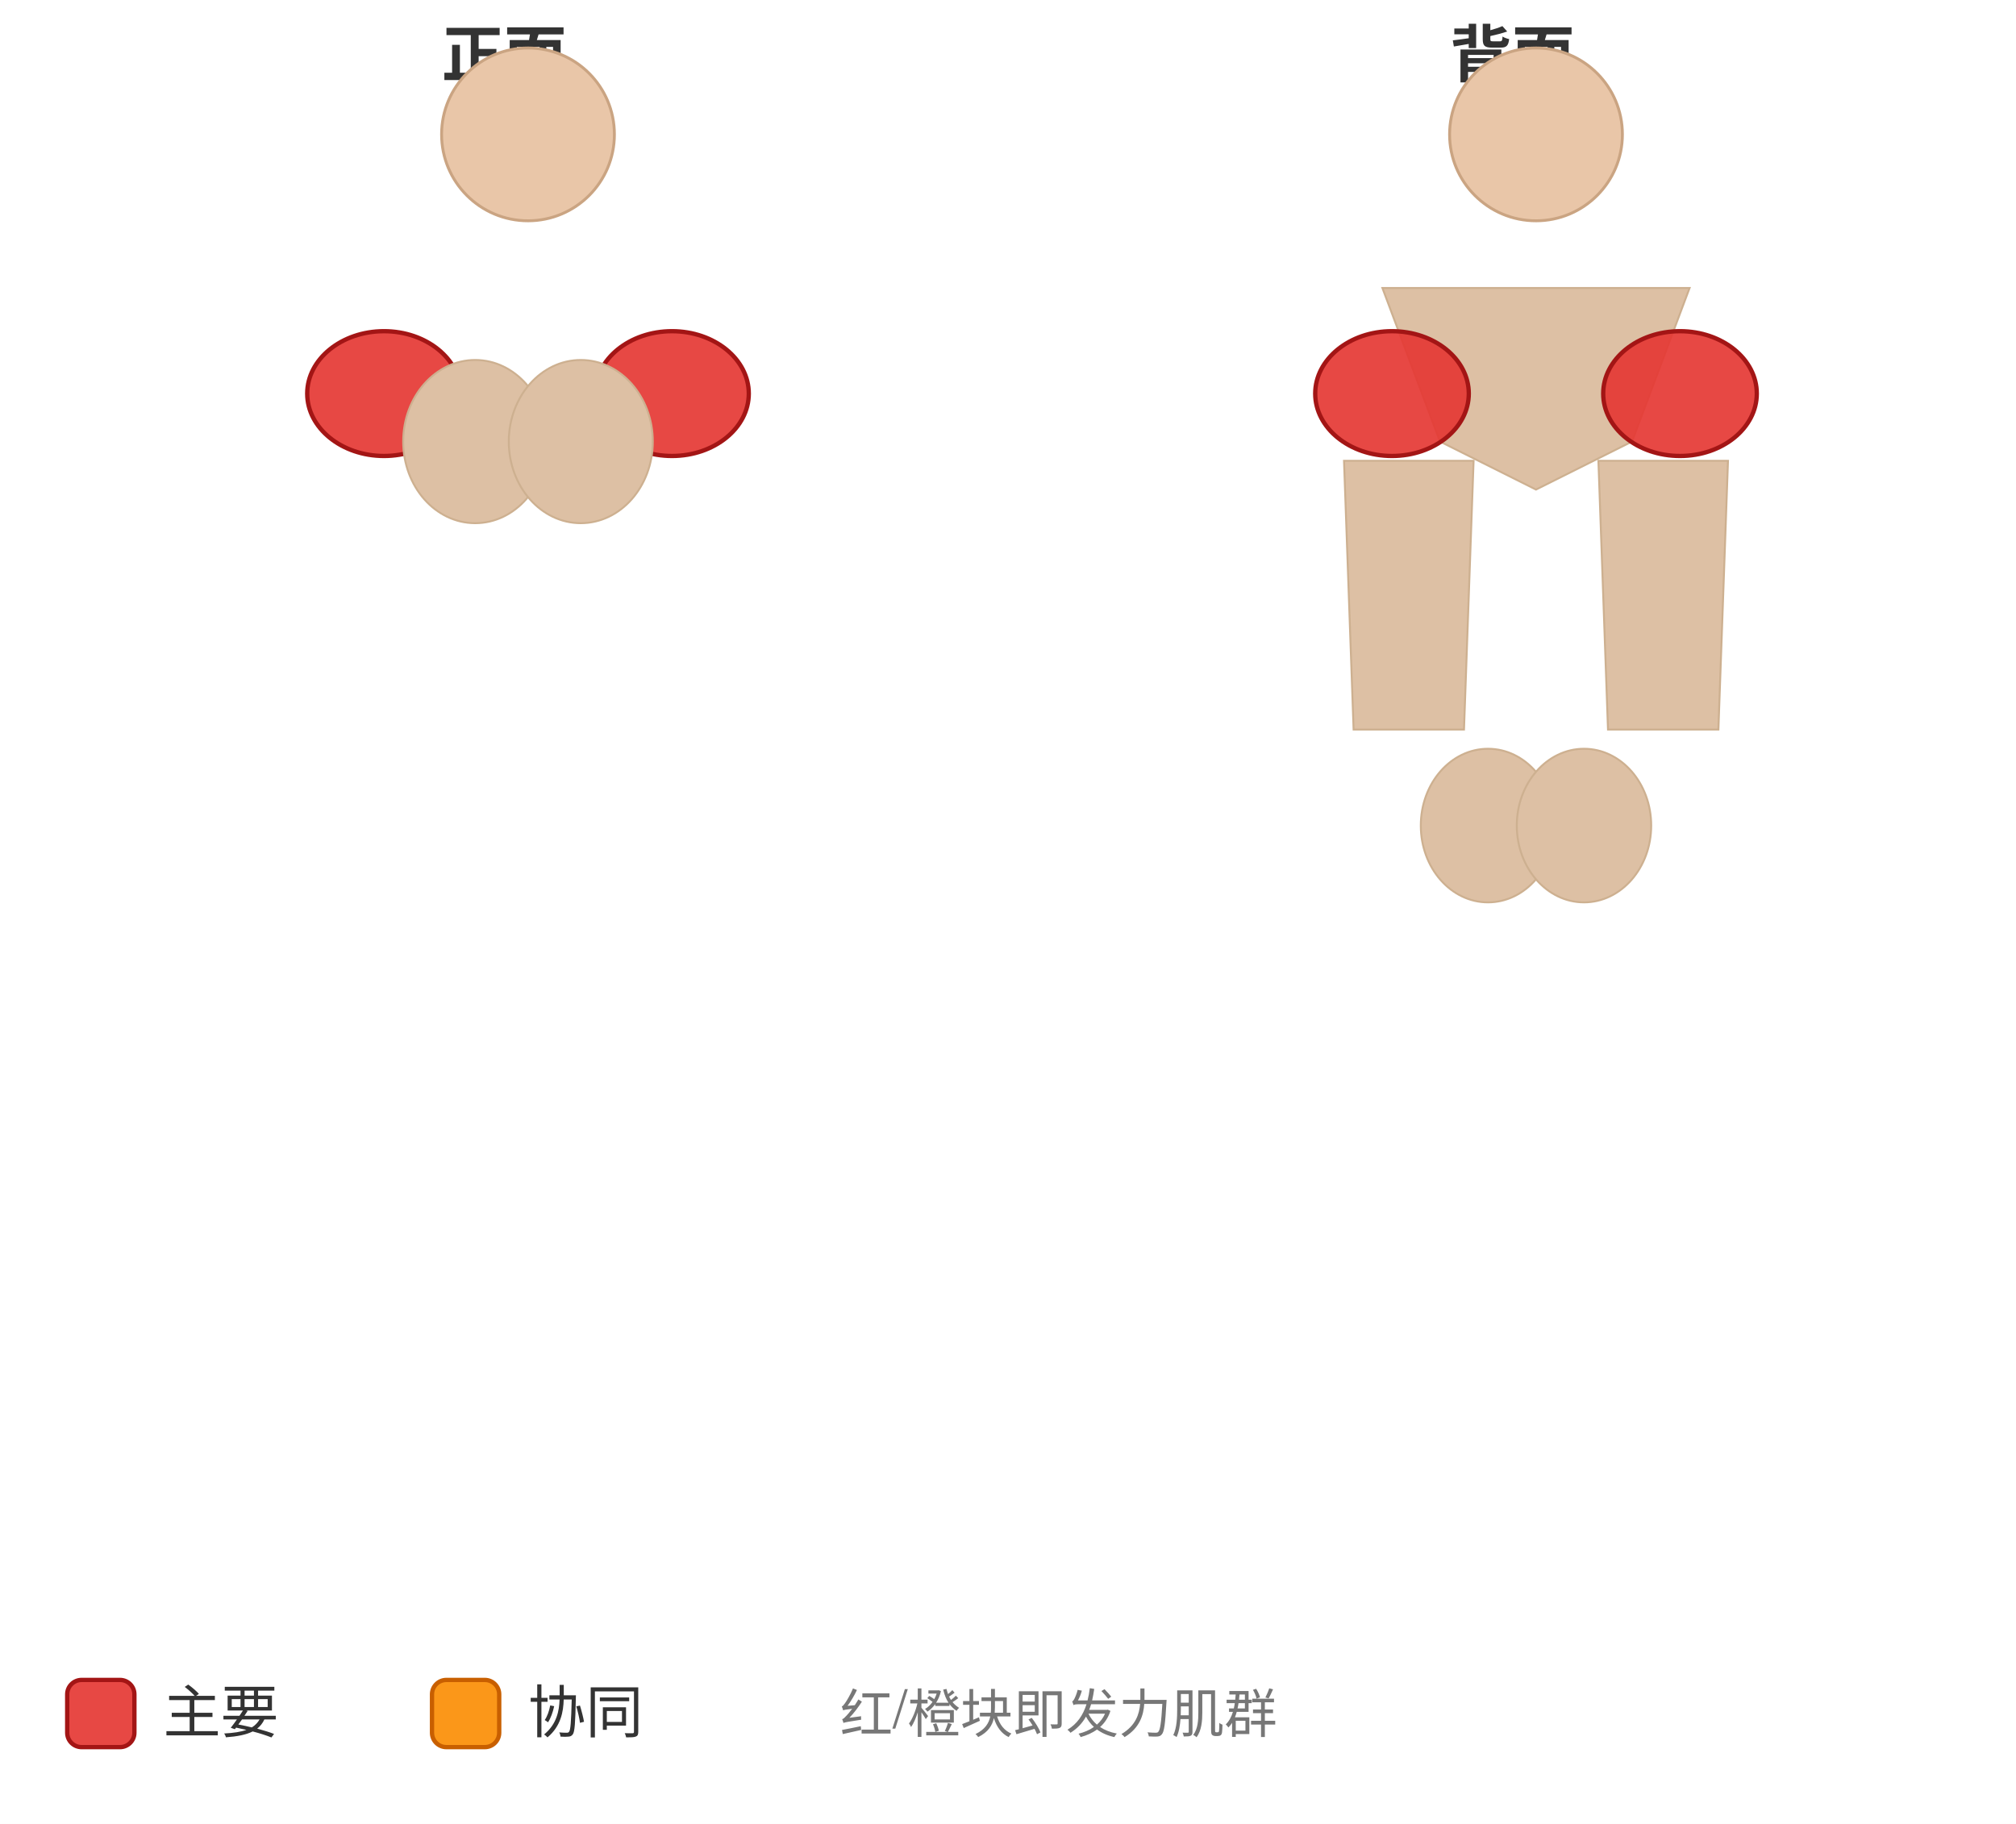
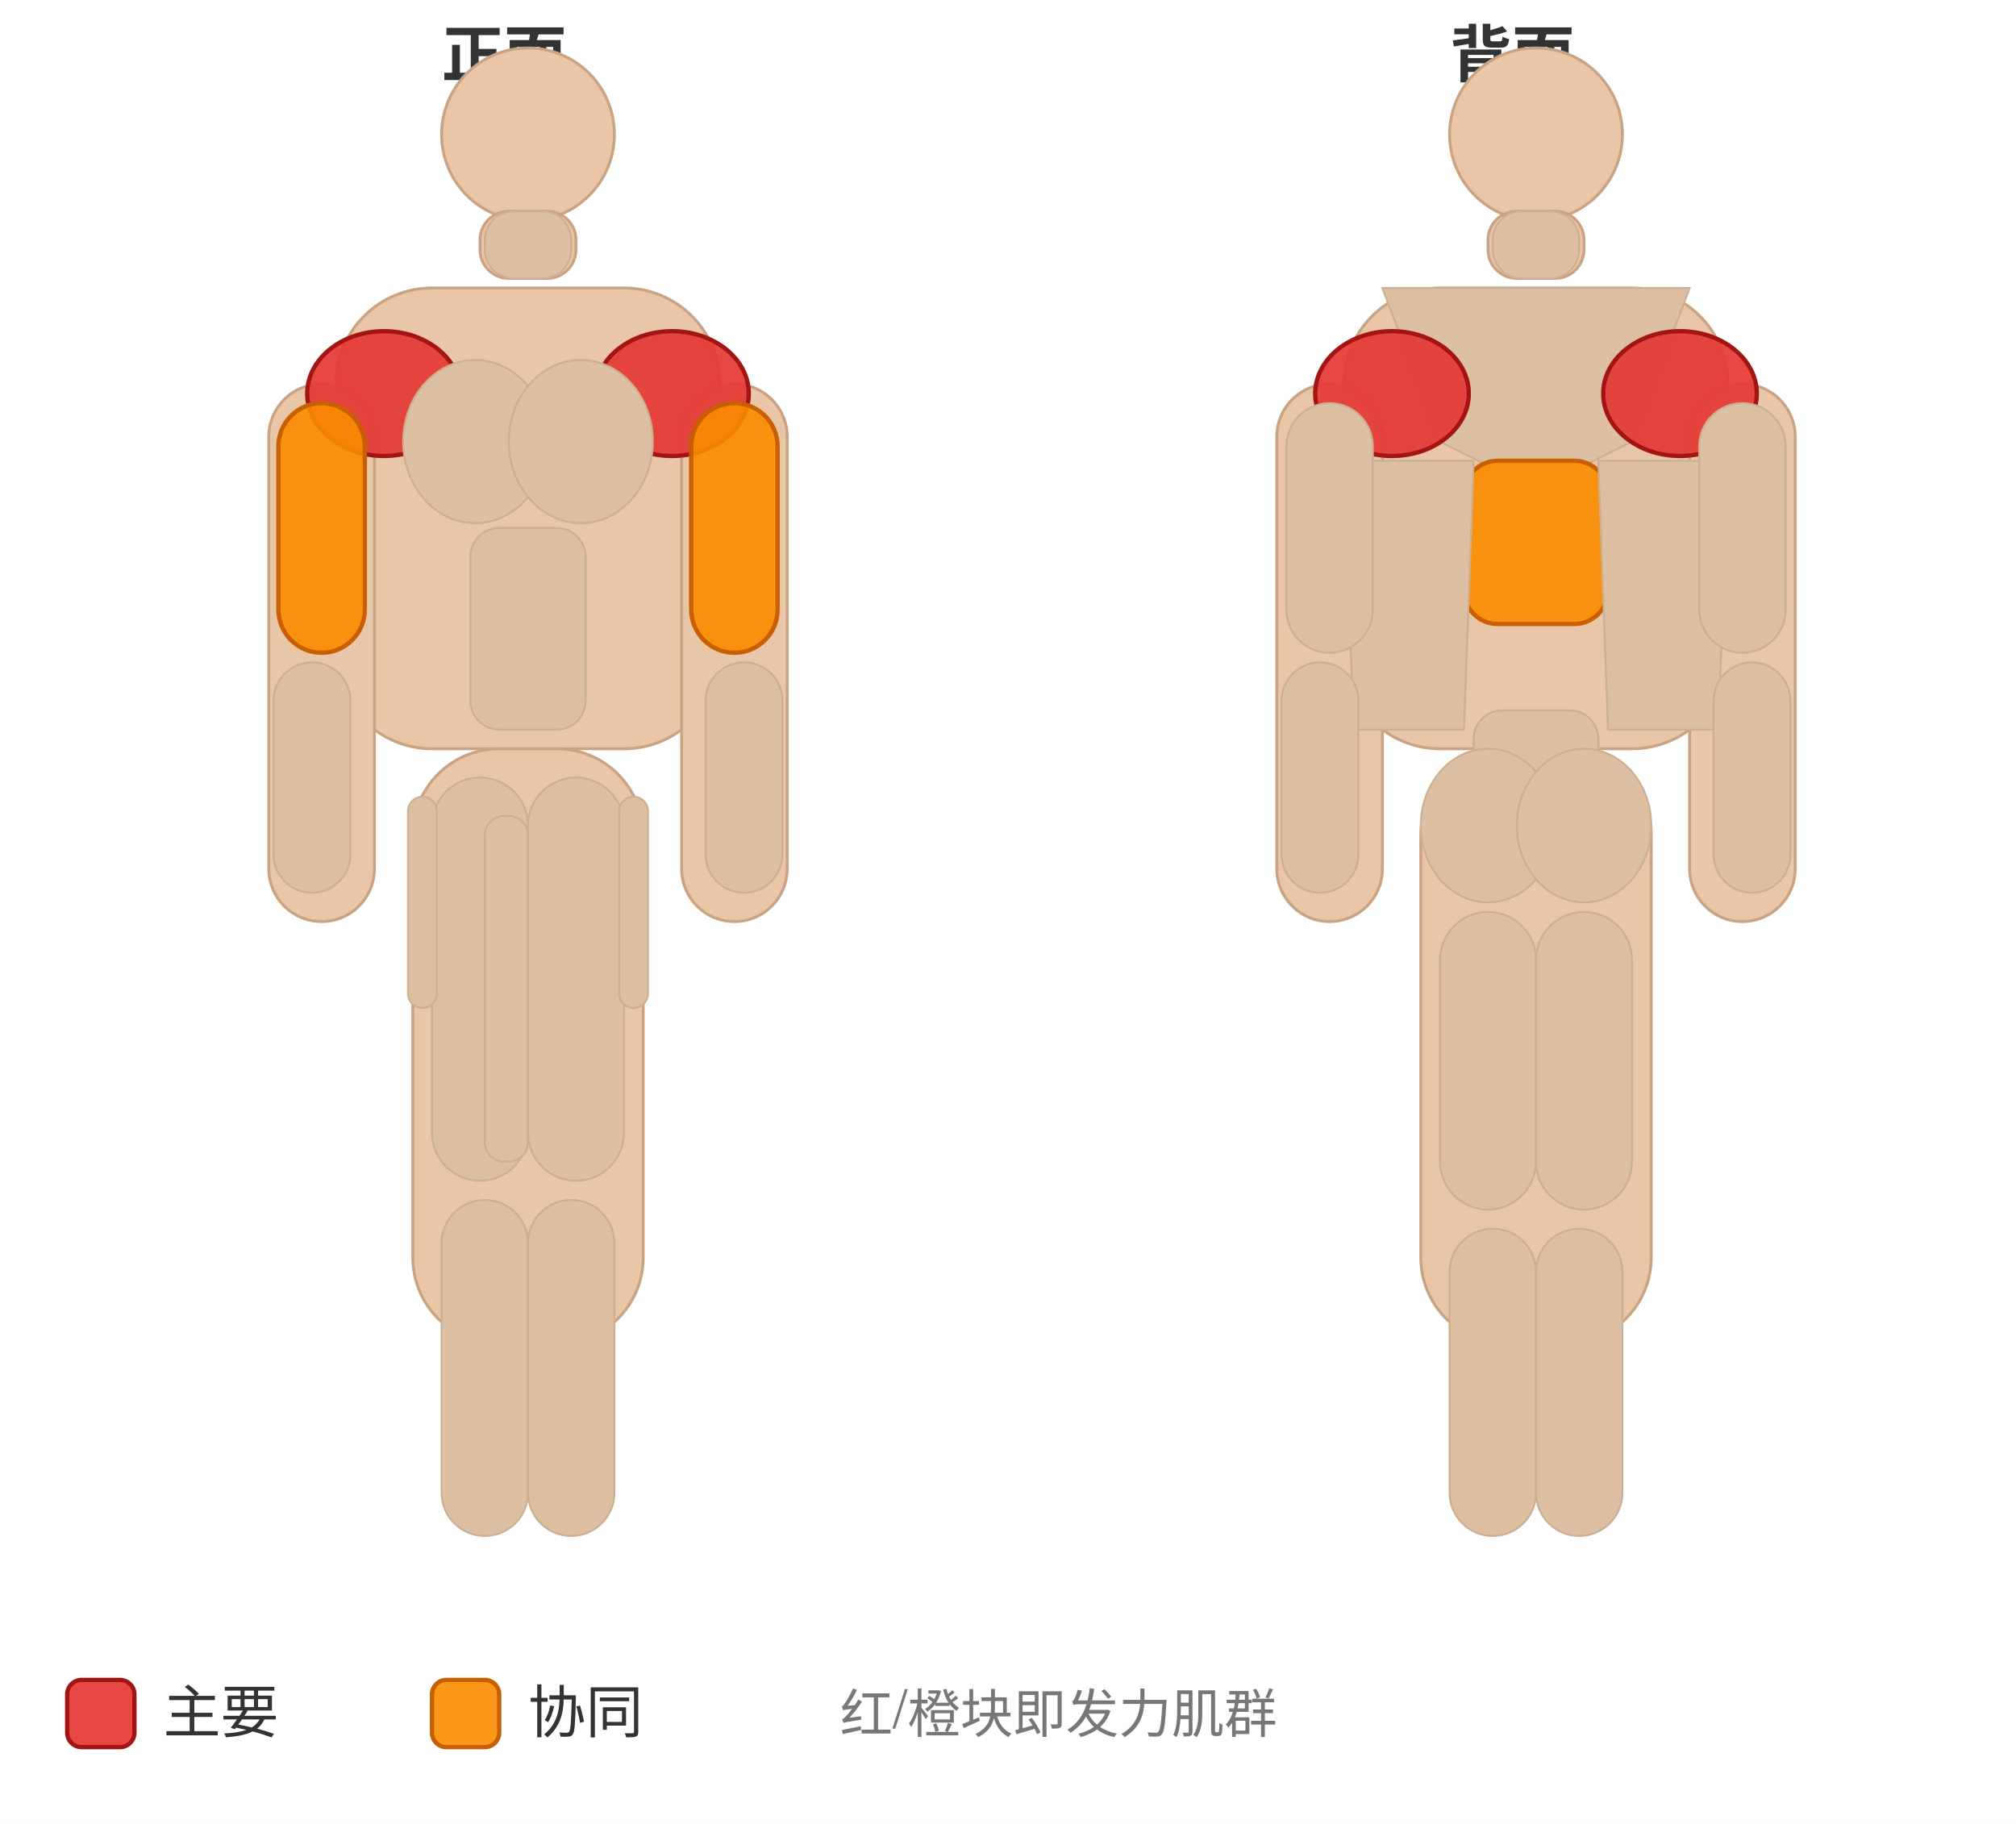
- <svg xmlns="http://www.w3.org/2000/svg" viewBox="0 0 420 380" font-family="-apple-system,Segoe UI,Helvetica,Arial,sans-serif">
+ <svg xmlns="http://www.w3.org/2000/svg" viewBox="0 0 420 380" width="420" height="380" font-family="-apple-system,Segoe UI,Helvetica,Arial,sans-serif">
  <rect width="420" height="380" fill="#ffffff" />
  <text x="105" y="16" font-size="13" font-weight="700" text-anchor="middle" fill="#333">正面</text>
  <text x="315" y="16" font-size="13" font-weight="700" text-anchor="middle" fill="#333">背面</text>
  <g transform="translate(10,0)">
    <circle fill="#e9c6a8" stroke="#caa482" stroke-width="0.6" cx="100" cy="28" r="18" />
-     <rect fill="#e9c6a8" stroke="#caa482" stroke-width="0.6" x="90" y="44" w="20" h="14" rx="6" />
-     <rect fill="#e9c6a8" stroke="#caa482" stroke-width="0.6" x="60" y="60" w="80" h="96" rx="20" />
-     <rect fill="#e9c6a8" stroke="#caa482" stroke-width="0.6" x="46" y="80" w="22" h="112" rx="11" />
-     <rect fill="#e9c6a8" stroke="#caa482" stroke-width="0.6" x="132" y="80" w="22" h="112" rx="11" />
-     <rect fill="#e9c6a8" stroke="#caa482" stroke-width="0.6" x="76" y="156" w="48" h="124" rx="18" />
-     <rect fill="#ddc0a4" stroke="#cdb090" stroke-width="0.4" x="91" y="44" w="18" h="14" rx="6" />
+     <rect fill="#e9c6a8" stroke="#caa482" stroke-width="0.6" x="90" y="44" width="20" height="14" rx="6" />
+     <rect fill="#e9c6a8" stroke="#caa482" stroke-width="0.6" x="60" y="60" width="80" height="96" rx="20" />
+     <rect fill="#e9c6a8" stroke="#caa482" stroke-width="0.6" x="46" y="80" width="22" height="112" rx="11" />
+     <rect fill="#e9c6a8" stroke="#caa482" stroke-width="0.6" x="132" y="80" width="22" height="112" rx="11" />
+     <rect fill="#e9c6a8" stroke="#caa482" stroke-width="0.6" x="76" y="156" width="48" height="124" rx="18" />
+     <rect fill="#ddc0a4" stroke="#cdb090" stroke-width="0.4" x="91" y="44" width="18" height="14" rx="6" />
    <ellipse fill="#e53935" fill-opacity="0.92" stroke="#a31515" stroke-width="0.9" cx="70" cy="82" rx="16" ry="13" />
    <ellipse fill="#e53935" fill-opacity="0.92" stroke="#a31515" stroke-width="0.9" cx="130" cy="82" rx="16" ry="13" />
    <ellipse fill="#ddc0a4" stroke="#cdb090" stroke-width="0.4" cx="89" cy="92" rx="15" ry="17" />
    <ellipse fill="#ddc0a4" stroke="#cdb090" stroke-width="0.4" cx="111" cy="92" rx="15" ry="17" />
-     <rect fill="#fb8c00" fill-opacity="0.9" stroke="#c85f00" stroke-width="0.9" x="48" y="84" w="18" h="52" rx="9" />
-     <rect fill="#fb8c00" fill-opacity="0.9" stroke="#c85f00" stroke-width="0.9" x="134" y="84" w="18" h="52" rx="9" />
-     <rect fill="#ddc0a4" stroke="#cdb090" stroke-width="0.4" x="47" y="138" w="16" h="48" rx="8" />
-     <rect fill="#ddc0a4" stroke="#cdb090" stroke-width="0.4" x="137" y="138" w="16" h="48" rx="8" />
-     <rect fill="#ddc0a4" stroke="#cdb090" stroke-width="0.4" x="88" y="110" w="24" h="42" rx="6" />
-     <rect fill="#ddc0a4" stroke="#cdb090" stroke-width="0.4" x="80" y="162" w="20" h="84" rx="10" />
-     <rect fill="#ddc0a4" stroke="#cdb090" stroke-width="0.4" x="100" y="162" w="20" h="84" rx="10" />
-     <rect fill="#ddc0a4" stroke="#cdb090" stroke-width="0.4" x="91" y="170" w="9" h="72" rx="4" />
-     <rect fill="#ddc0a4" stroke="#cdb090" stroke-width="0.4" x="75" y="166" w="6" h="44" rx="3" />
-     <rect fill="#ddc0a4" stroke="#cdb090" stroke-width="0.4" x="119" y="166" w="6" h="44" rx="3" />
-     <rect fill="#ddc0a4" stroke="#cdb090" stroke-width="0.4" x="82" y="250" w="18" h="70" rx="9" />
-     <rect fill="#ddc0a4" stroke="#cdb090" stroke-width="0.4" x="100" y="250" w="18" h="70" rx="9" />
+     <rect fill="#fb8c00" fill-opacity="0.9" stroke="#c85f00" stroke-width="0.9" x="48" y="84" width="18" height="52" rx="9" />
+     <rect fill="#fb8c00" fill-opacity="0.9" stroke="#c85f00" stroke-width="0.9" x="134" y="84" width="18" height="52" rx="9" />
+     <rect fill="#ddc0a4" stroke="#cdb090" stroke-width="0.4" x="47" y="138" width="16" height="48" rx="8" />
+     <rect fill="#ddc0a4" stroke="#cdb090" stroke-width="0.4" x="137" y="138" width="16" height="48" rx="8" />
+     <rect fill="#ddc0a4" stroke="#cdb090" stroke-width="0.4" x="88" y="110" width="24" height="42" rx="6" />
+     <rect fill="#ddc0a4" stroke="#cdb090" stroke-width="0.4" x="80" y="162" width="20" height="84" rx="10" />
+     <rect fill="#ddc0a4" stroke="#cdb090" stroke-width="0.4" x="100" y="162" width="20" height="84" rx="10" />
+     <rect fill="#ddc0a4" stroke="#cdb090" stroke-width="0.4" x="91" y="170" width="9" height="72" rx="4" />
+     <rect fill="#ddc0a4" stroke="#cdb090" stroke-width="0.4" x="75" y="166" width="6" height="44" rx="3" />
+     <rect fill="#ddc0a4" stroke="#cdb090" stroke-width="0.4" x="119" y="166" width="6" height="44" rx="3" />
+     <rect fill="#ddc0a4" stroke="#cdb090" stroke-width="0.4" x="82" y="250" width="18" height="70" rx="9" />
+     <rect fill="#ddc0a4" stroke="#cdb090" stroke-width="0.4" x="100" y="250" width="18" height="70" rx="9" />
  </g>
  <g transform="translate(220,0)">
    <circle fill="#e9c6a8" stroke="#caa482" stroke-width="0.6" cx="100" cy="28" r="18" />
-     <rect fill="#e9c6a8" stroke="#caa482" stroke-width="0.6" x="90" y="44" w="20" h="14" rx="6" />
-     <rect fill="#e9c6a8" stroke="#caa482" stroke-width="0.6" x="60" y="60" w="80" h="96" rx="20" />
-     <rect fill="#e9c6a8" stroke="#caa482" stroke-width="0.6" x="46" y="80" w="22" h="112" rx="11" />
-     <rect fill="#e9c6a8" stroke="#caa482" stroke-width="0.6" x="132" y="80" w="22" h="112" rx="11" />
-     <rect fill="#e9c6a8" stroke="#caa482" stroke-width="0.6" x="76" y="156" w="48" h="124" rx="18" />
-     <rect fill="#ddc0a4" stroke="#cdb090" stroke-width="0.4" x="91" y="44" w="18" h="14" rx="6" />
+     <rect fill="#e9c6a8" stroke="#caa482" stroke-width="0.6" x="90" y="44" width="20" height="14" rx="6" />
+     <rect fill="#e9c6a8" stroke="#caa482" stroke-width="0.6" x="60" y="60" width="80" height="96" rx="20" />
+     <rect fill="#e9c6a8" stroke="#caa482" stroke-width="0.6" x="46" y="80" width="22" height="112" rx="11" />
+     <rect fill="#e9c6a8" stroke="#caa482" stroke-width="0.6" x="132" y="80" width="22" height="112" rx="11" />
+     <rect fill="#e9c6a8" stroke="#caa482" stroke-width="0.6" x="76" y="156" width="48" height="124" rx="18" />
+     <rect fill="#ddc0a4" stroke="#cdb090" stroke-width="0.4" x="91" y="44" width="18" height="14" rx="6" />
    <polygon fill="#ddc0a4" stroke="#cdb090" stroke-width="0.4" points="68,60 132,60 120,92 100,102 80,92" />
    <ellipse fill="#e53935" fill-opacity="0.92" stroke="#a31515" stroke-width="0.9" cx="70" cy="82" rx="16" ry="13" />
    <ellipse fill="#e53935" fill-opacity="0.92" stroke="#a31515" stroke-width="0.9" cx="130" cy="82" rx="16" ry="13" />
-     <rect fill="#fb8c00" fill-opacity="0.9" stroke="#c85f00" stroke-width="0.9" x="85" y="96" w="30" h="34" rx="7" />
+     <rect fill="#fb8c00" fill-opacity="0.9" stroke="#c85f00" stroke-width="0.9" x="85" y="96" width="30" height="34" rx="7" />
    <polygon fill="#ddc0a4" stroke="#cdb090" stroke-width="0.4" points="60,96 87,96 85,152 62,152" />
    <polygon fill="#ddc0a4" stroke="#cdb090" stroke-width="0.4" points="113,96 140,96 138,152 115,152" />
-     <rect fill="#ddc0a4" stroke="#cdb090" stroke-width="0.4" x="87" y="148" w="26" h="18" rx="6" />
-     <rect fill="#ddc0a4" stroke="#cdb090" stroke-width="0.4" x="48" y="84" w="18" h="52" rx="9" />
-     <rect fill="#ddc0a4" stroke="#cdb090" stroke-width="0.4" x="134" y="84" w="18" h="52" rx="9" />
-     <rect fill="#ddc0a4" stroke="#cdb090" stroke-width="0.4" x="47" y="138" w="16" h="48" rx="8" />
-     <rect fill="#ddc0a4" stroke="#cdb090" stroke-width="0.4" x="137" y="138" w="16" h="48" rx="8" />
+     <rect fill="#ddc0a4" stroke="#cdb090" stroke-width="0.4" x="87" y="148" width="26" height="18" rx="6" />
+     <rect fill="#ddc0a4" stroke="#cdb090" stroke-width="0.4" x="48" y="84" width="18" height="52" rx="9" />
+     <rect fill="#ddc0a4" stroke="#cdb090" stroke-width="0.4" x="134" y="84" width="18" height="52" rx="9" />
+     <rect fill="#ddc0a4" stroke="#cdb090" stroke-width="0.4" x="47" y="138" width="16" height="48" rx="8" />
+     <rect fill="#ddc0a4" stroke="#cdb090" stroke-width="0.4" x="137" y="138" width="16" height="48" rx="8" />
    <ellipse fill="#ddc0a4" stroke="#cdb090" stroke-width="0.4" cx="90" cy="172" rx="14" ry="16" />
    <ellipse fill="#ddc0a4" stroke="#cdb090" stroke-width="0.4" cx="110" cy="172" rx="14" ry="16" />
-     <rect fill="#ddc0a4" stroke="#cdb090" stroke-width="0.4" x="80" y="190" w="20" h="62" rx="10" />
-     <rect fill="#ddc0a4" stroke="#cdb090" stroke-width="0.4" x="100" y="190" w="20" h="62" rx="10" />
-     <rect fill="#ddc0a4" stroke="#cdb090" stroke-width="0.4" x="82" y="256" w="18" h="64" rx="9" />
-     <rect fill="#ddc0a4" stroke="#cdb090" stroke-width="0.4" x="100" y="256" w="18" h="64" rx="9" />
+     <rect fill="#ddc0a4" stroke="#cdb090" stroke-width="0.4" x="80" y="190" width="20" height="62" rx="10" />
+     <rect fill="#ddc0a4" stroke="#cdb090" stroke-width="0.4" x="100" y="190" width="20" height="62" rx="10" />
+     <rect fill="#ddc0a4" stroke="#cdb090" stroke-width="0.4" x="82" y="256" width="18" height="64" rx="9" />
+     <rect fill="#ddc0a4" stroke="#cdb090" stroke-width="0.4" x="100" y="256" width="18" height="64" rx="9" />
  </g>
  <rect x="14" y="350" width="14" height="14" rx="3" fill="#e53935" fill-opacity="0.92" stroke="#a31515" stroke-width="0.9" />
  <text x="34" y="361" font-size="12" fill="#333">主要</text>
  <rect x="90" y="350" width="14" height="14" rx="3" fill="#fb8c00" fill-opacity="0.9" stroke="#c85f00" stroke-width="0.9" />
  <text x="110" y="361" font-size="12" fill="#333">协同</text>
  <text x="175" y="361" font-size="11" fill="#777">红/橙块即发力肌群</text>
</svg>
